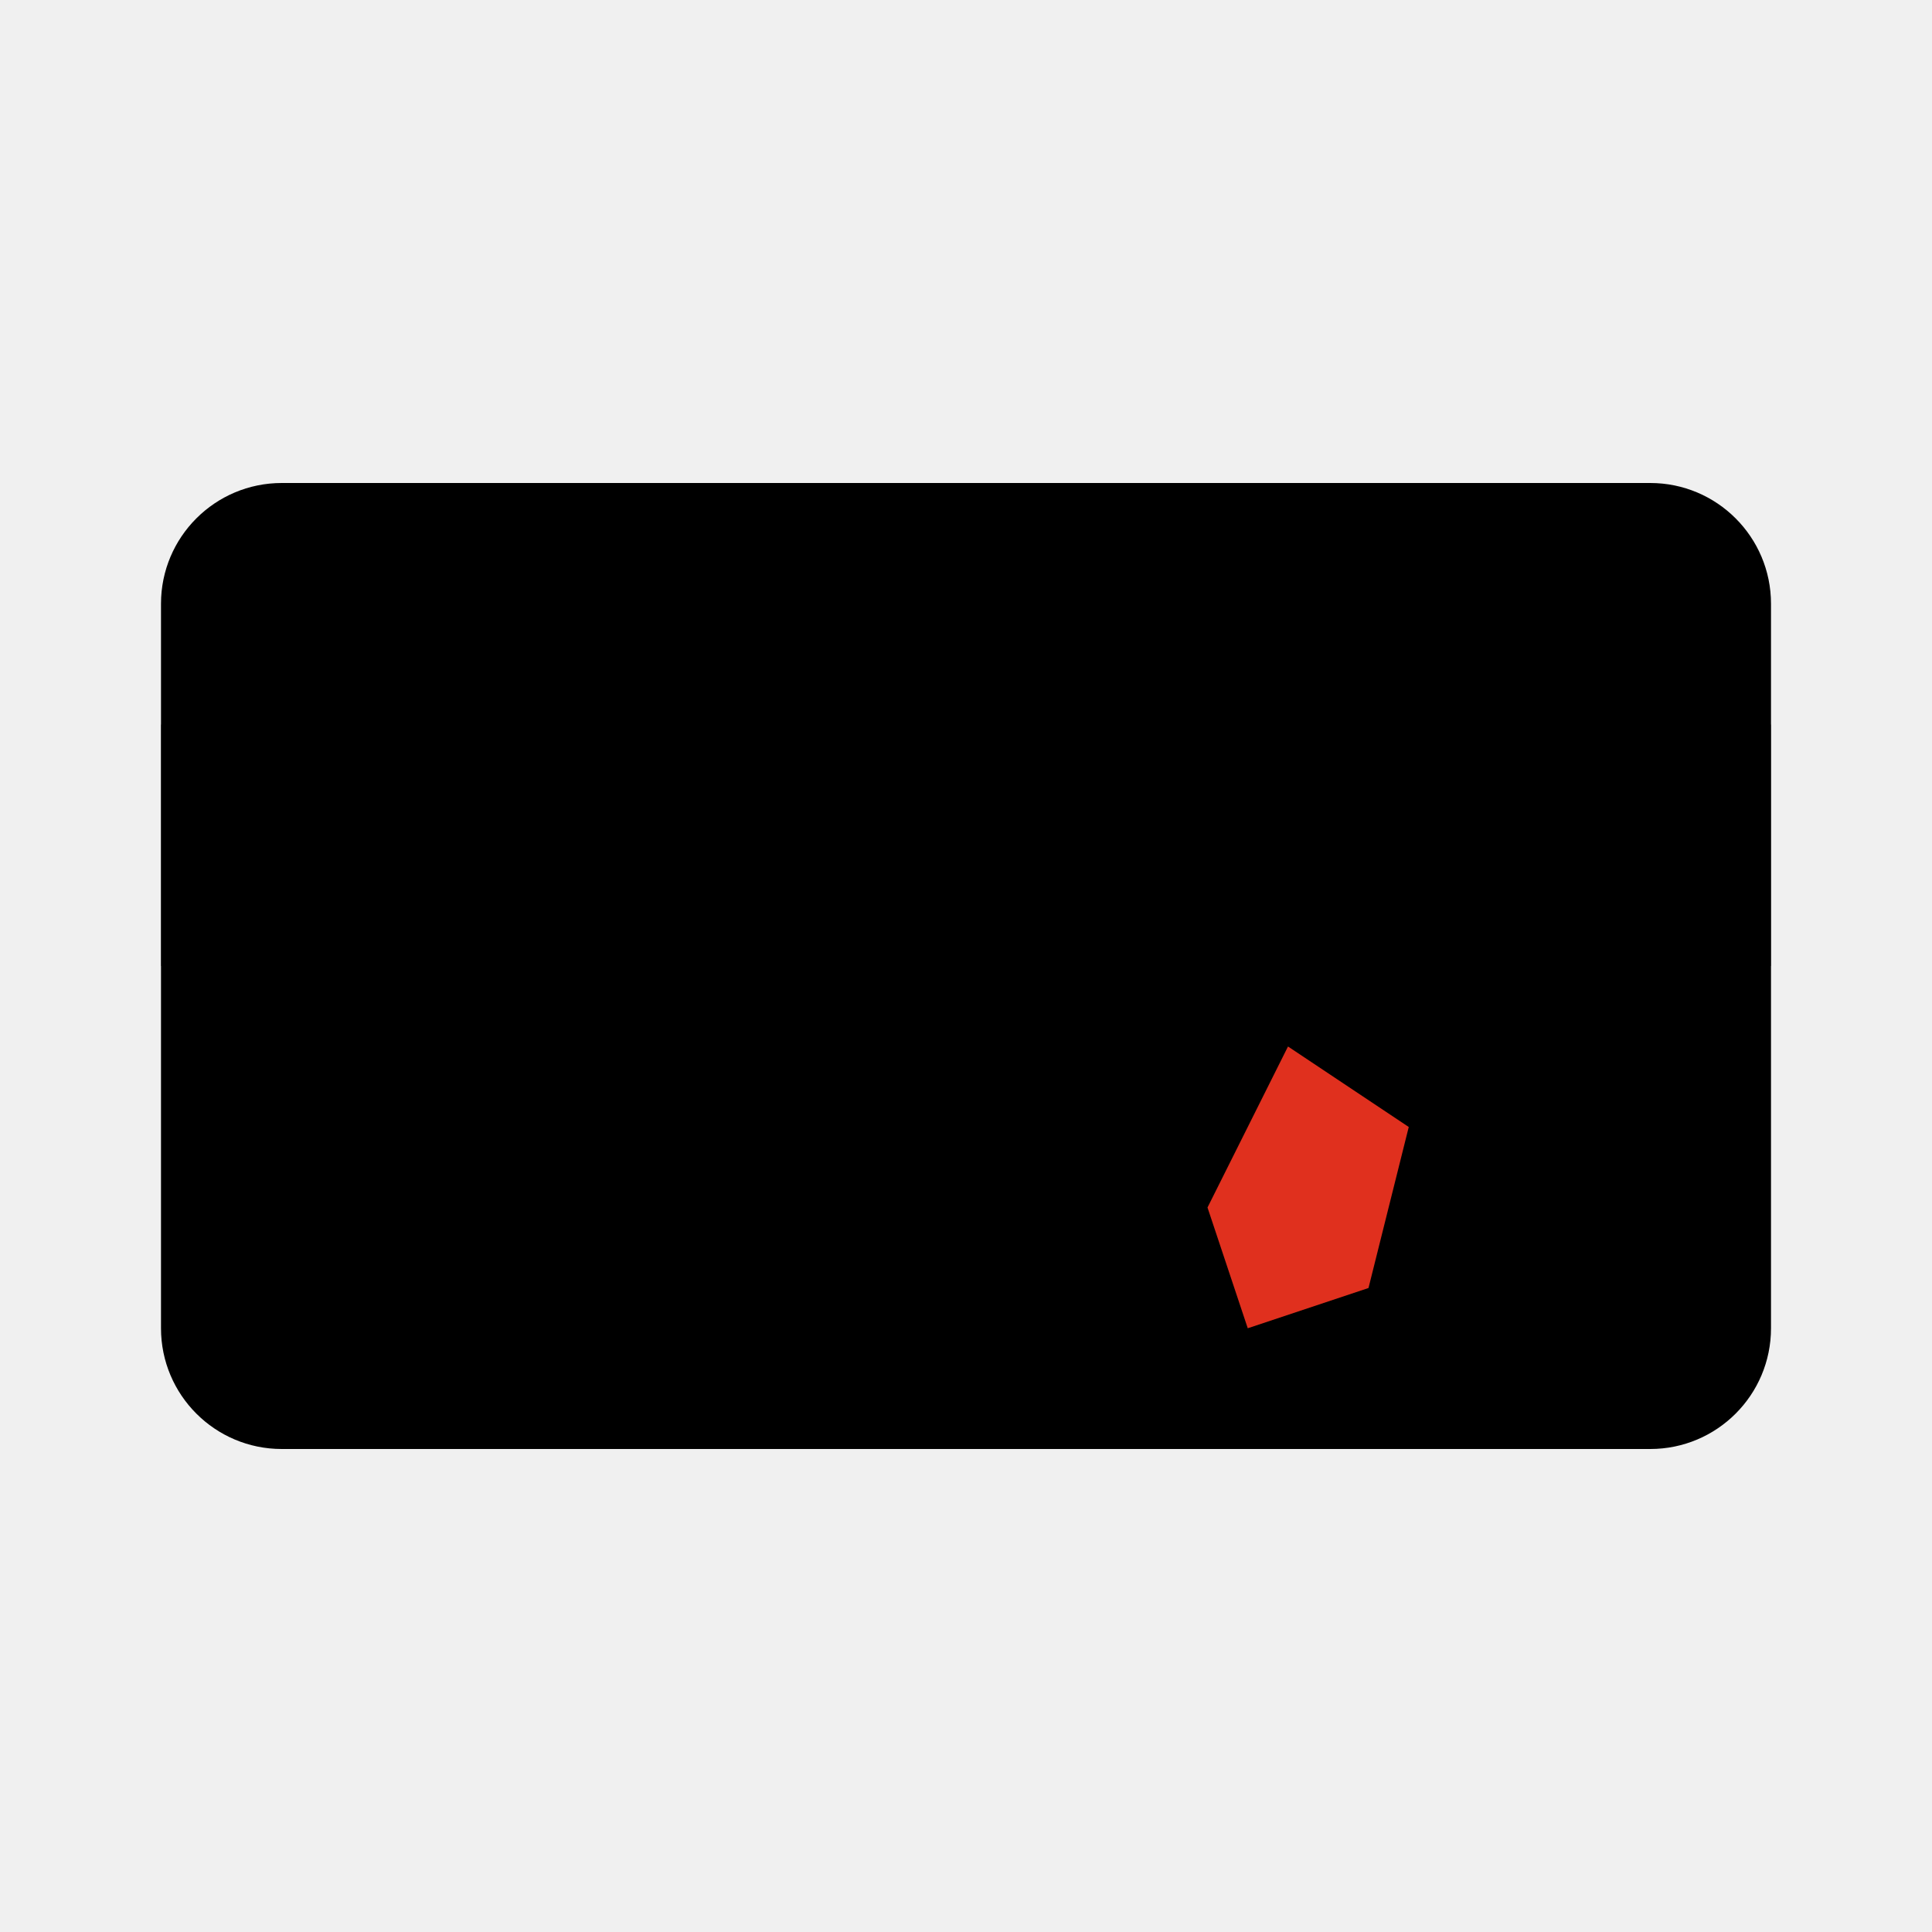
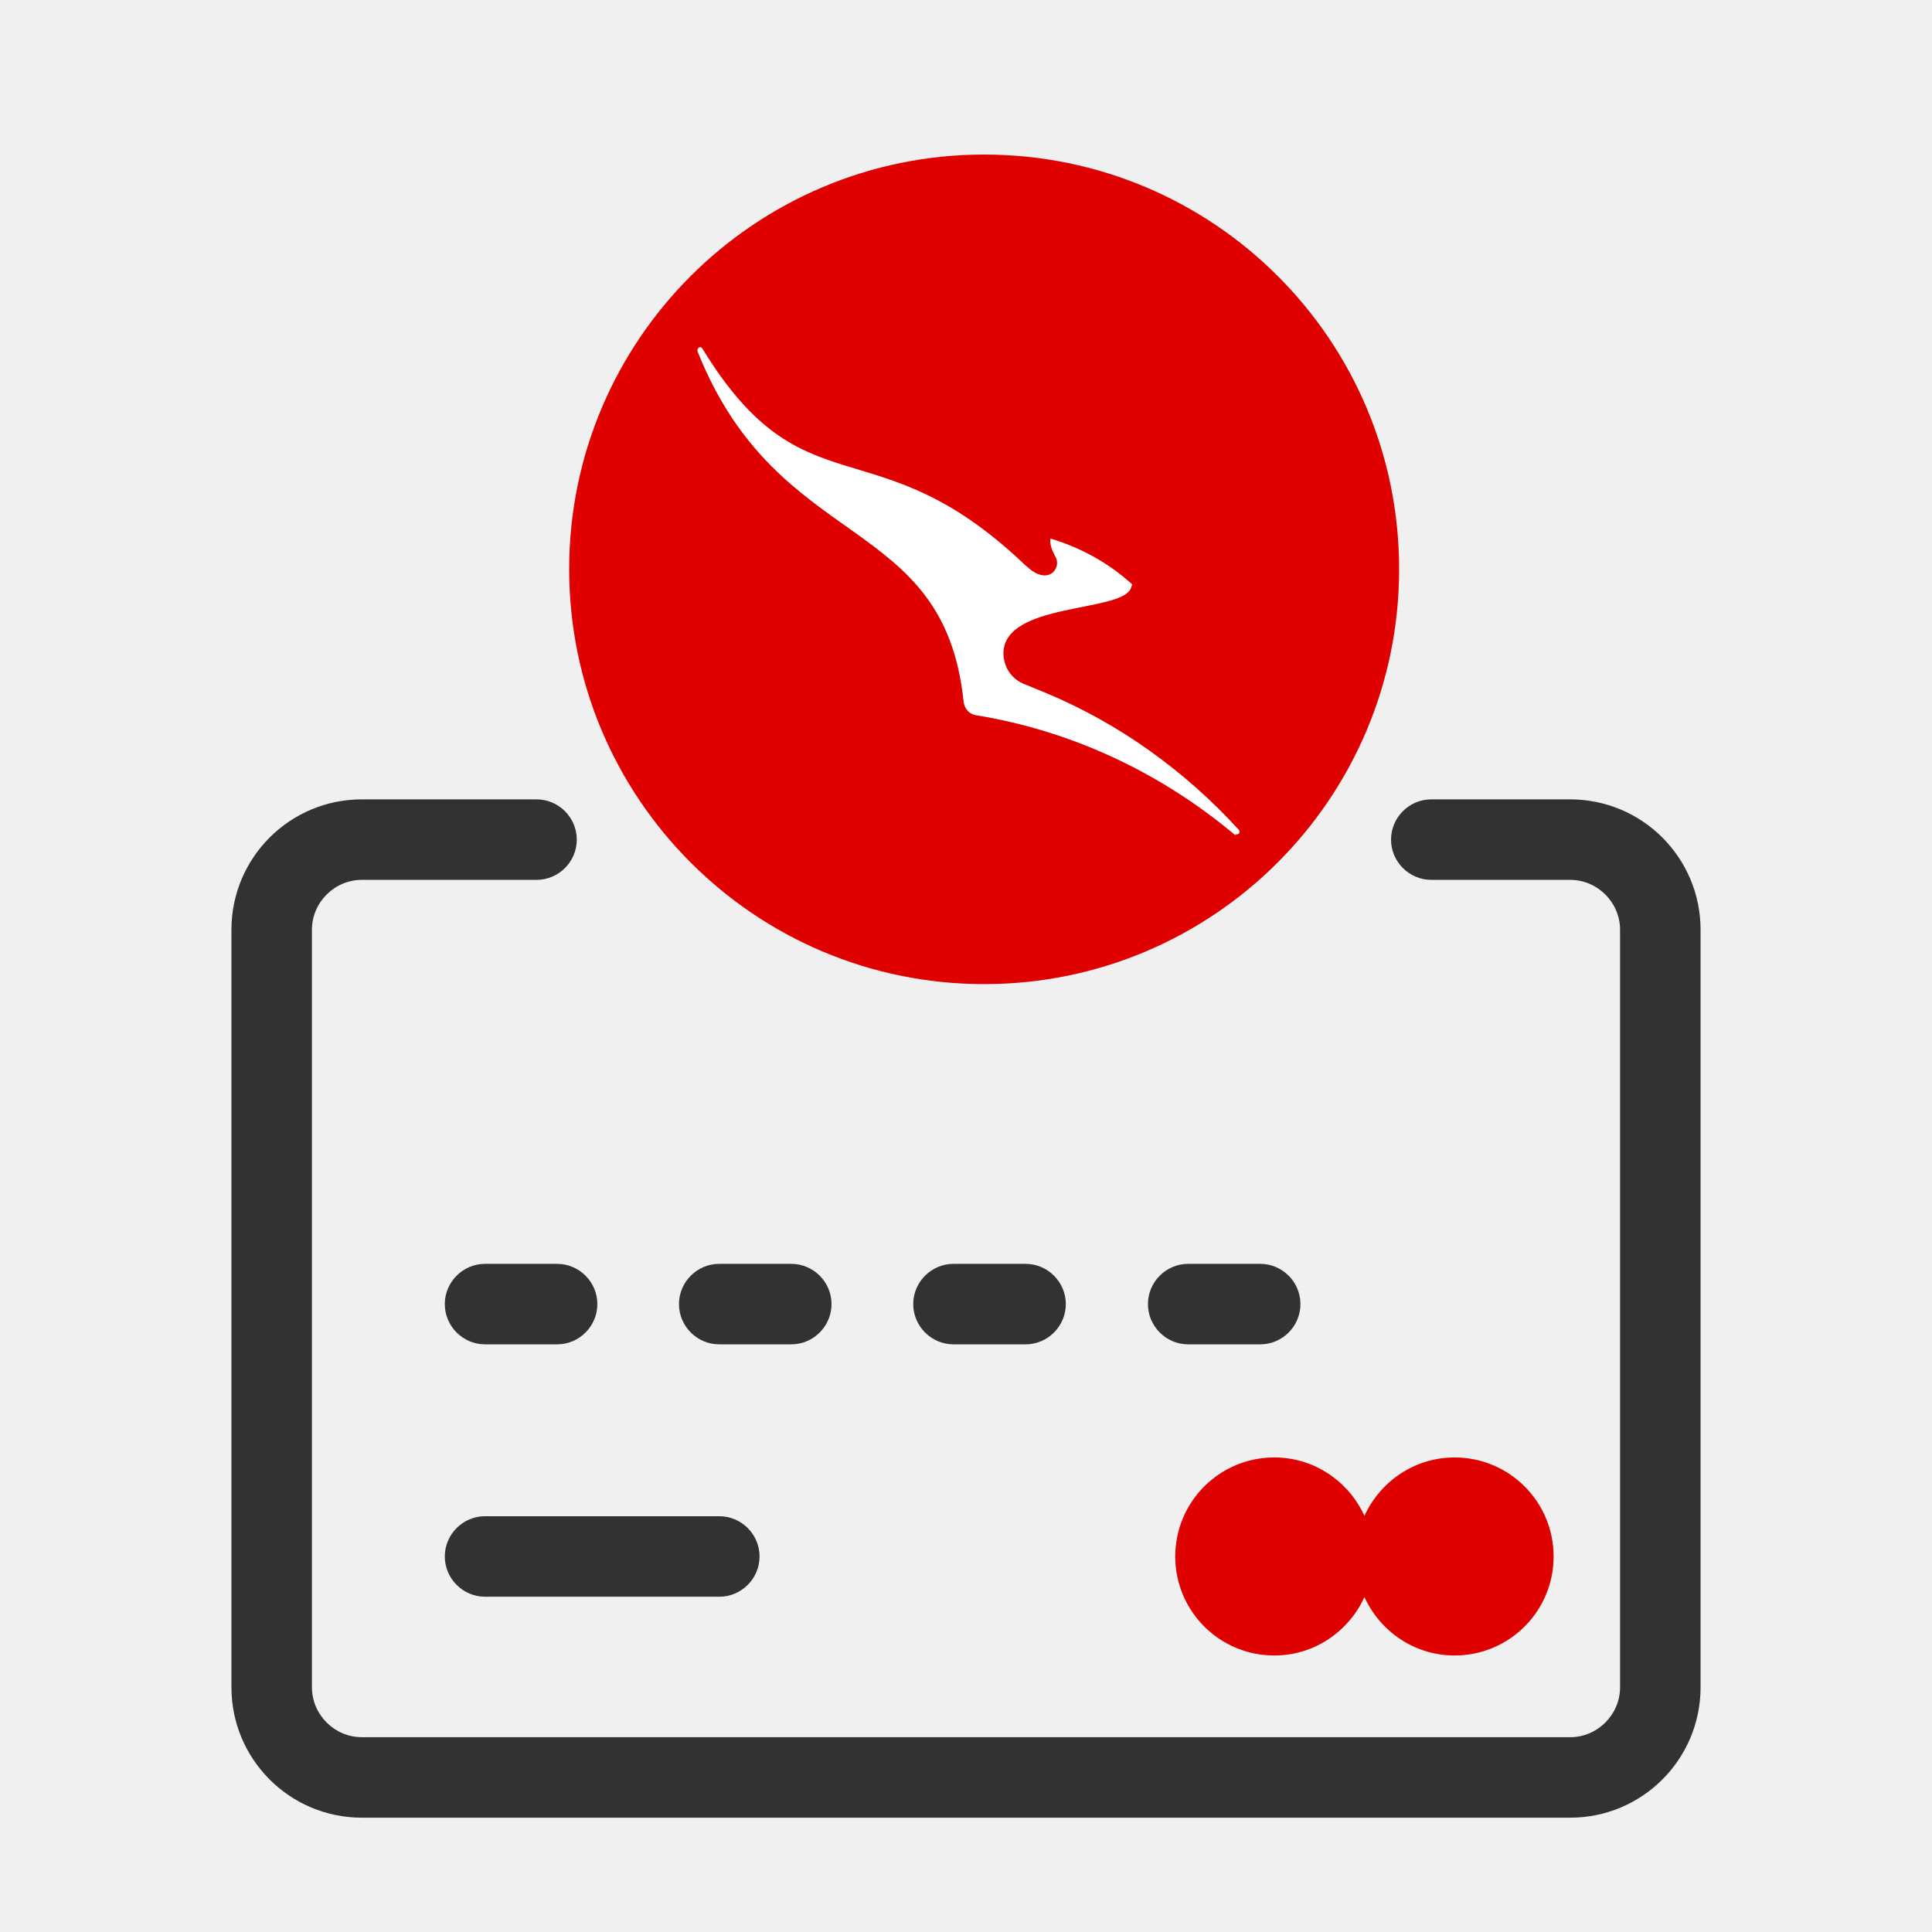
- <svg xmlns="http://www.w3.org/2000/svg" viewBox="0 0 48 48" fill="currentColor">
-   <rect x="4" y="12" width="40" height="24" rx="3" fill="currentColor" />
-   <rect x="4" y="18" width="40" height="6" fill="currentColor" opacity="0.5" />
-   <path d="M32 26l-2 4 1 3 3-1 1-4z" fill="#E0301E" />
+ <svg xmlns="http://www.w3.org/2000/svg" width="48" height="48" viewBox="0 0 48 48" fill="none">
+   <path d="M39.01 45.16H8.99C7.2 45.16 5.75 43.71 5.75 41.92V23.1C5.75 21.31 7.2 19.86 8.99 19.86H13.33C13.88 19.86 14.33 20.31 14.33 20.86C14.33 21.41 13.88 21.86 13.33 21.86H8.99C8.31 21.86 7.75 22.42 7.75 23.1V41.92C7.75 42.6 8.31 43.16 8.99 43.16H39.01C39.69 43.16 40.25 42.6 40.25 41.92V23.1C40.25 22.42 39.69 21.86 39.01 21.86H35.56C35.01 21.86 34.56 21.41 34.56 20.86C34.56 20.31 35.01 19.86 35.56 19.86H39.01C40.8 19.86 42.25 21.31 42.25 23.1V41.92C42.25 43.71 40.8 45.16 39.01 45.16Z" fill="#323232" />
+   <path d="M17.871 39.67H12.051C11.501 39.67 11.051 39.22 11.051 38.67C11.051 38.12 11.501 37.67 12.051 37.67H17.871C18.421 37.67 18.871 38.12 18.871 38.67C18.871 39.22 18.421 39.67 17.871 39.67Z" fill="#323232" />
+   <path d="M13.841 33.4H12.051C11.501 33.4 11.051 32.95 11.051 32.4C11.051 31.85 11.501 31.4 12.051 31.4H13.841C14.391 31.4 14.841 31.85 14.841 32.4C14.841 32.95 14.391 33.4 13.841 33.4Z" fill="#323232" />
+   <path d="M19.659 33.4H17.869C17.319 33.4 16.869 32.95 16.869 32.4C16.869 31.85 17.319 31.4 17.869 31.4H19.659C20.209 31.4 20.659 31.85 20.659 32.4C20.659 32.95 20.209 33.4 19.659 33.4Z" fill="#323232" />
+   <path d="M25.48 33.4H23.689C23.14 33.4 22.689 32.95 22.689 32.4C22.689 31.85 23.14 31.4 23.689 31.4H25.48C26.029 31.4 26.48 31.85 26.48 32.4C26.48 32.95 26.029 33.4 25.48 33.4Z" fill="#323232" />
+   <path d="M31.309 33.4H29.52C28.97 33.4 28.52 32.95 28.52 32.4C28.52 31.85 28.97 31.4 29.52 31.4H31.309C31.86 31.4 32.309 31.85 32.309 32.4C32.309 32.95 31.86 33.4 31.309 33.4Z" fill="#323232" />
+   <path fill-rule="evenodd" clip-rule="evenodd" d="M36.139 36.21C35.139 36.21 34.289 36.81 33.899 37.66C33.509 36.81 32.659 36.21 31.659 36.21C30.299 36.21 29.199 37.31 29.199 38.67C29.199 40.03 30.299 41.13 31.659 41.13C32.659 41.13 33.509 40.53 33.899 39.68C34.289 40.53 35.139 41.13 36.139 41.13C37.499 41.13 38.599 40.03 38.599 38.67C38.599 37.31 37.499 36.21 36.139 36.21Z" fill="#DF0000" />
+   <path fill-rule="evenodd" clip-rule="evenodd" d="M24.451 24.45C30.141 24.45 34.761 19.84 34.761 14.14C34.761 8.44 30.141 3.84 24.451 3.84C18.761 3.84 14.141 8.45 14.141 14.14C14.141 19.83 18.751 24.45 24.451 24.45Z" fill="#DF0000" />
+   <path fill-rule="evenodd" clip-rule="evenodd" d="M30.69 20.72C30.69 20.72 30.71 20.73 30.72 20.73C30.74 20.73 30.75 20.73 30.78 20.71C30.8 20.69 30.8 20.64 30.78 20.62C29.44 19.15 27.8 17.97 25.97 17.21L25.41 16.98C25.12 16.85 24.93 16.56 24.93 16.22C24.96 14.97 27.8 15.22 28.09 14.63L28.13 14.52C27.55 13.99 26.86 13.61 26.1 13.38C26.09 13.41 26.07 13.56 26.22 13.83C26.39 14.11 26.04 14.57 25.52 14.08L25.48 14.05C21.73 10.46 20 12.83 17.45 8.66C17.43 8.63 17.39 8.61 17.36 8.64C17.33 8.66 17.32 8.7 17.33 8.73C19.34 13.78 23.45 12.72 23.94 17.43C23.96 17.61 24.09 17.75 24.25 17.77C26.53 18.14 28.76 19.13 30.69 20.75H30.7" fill="white" />
</svg>
